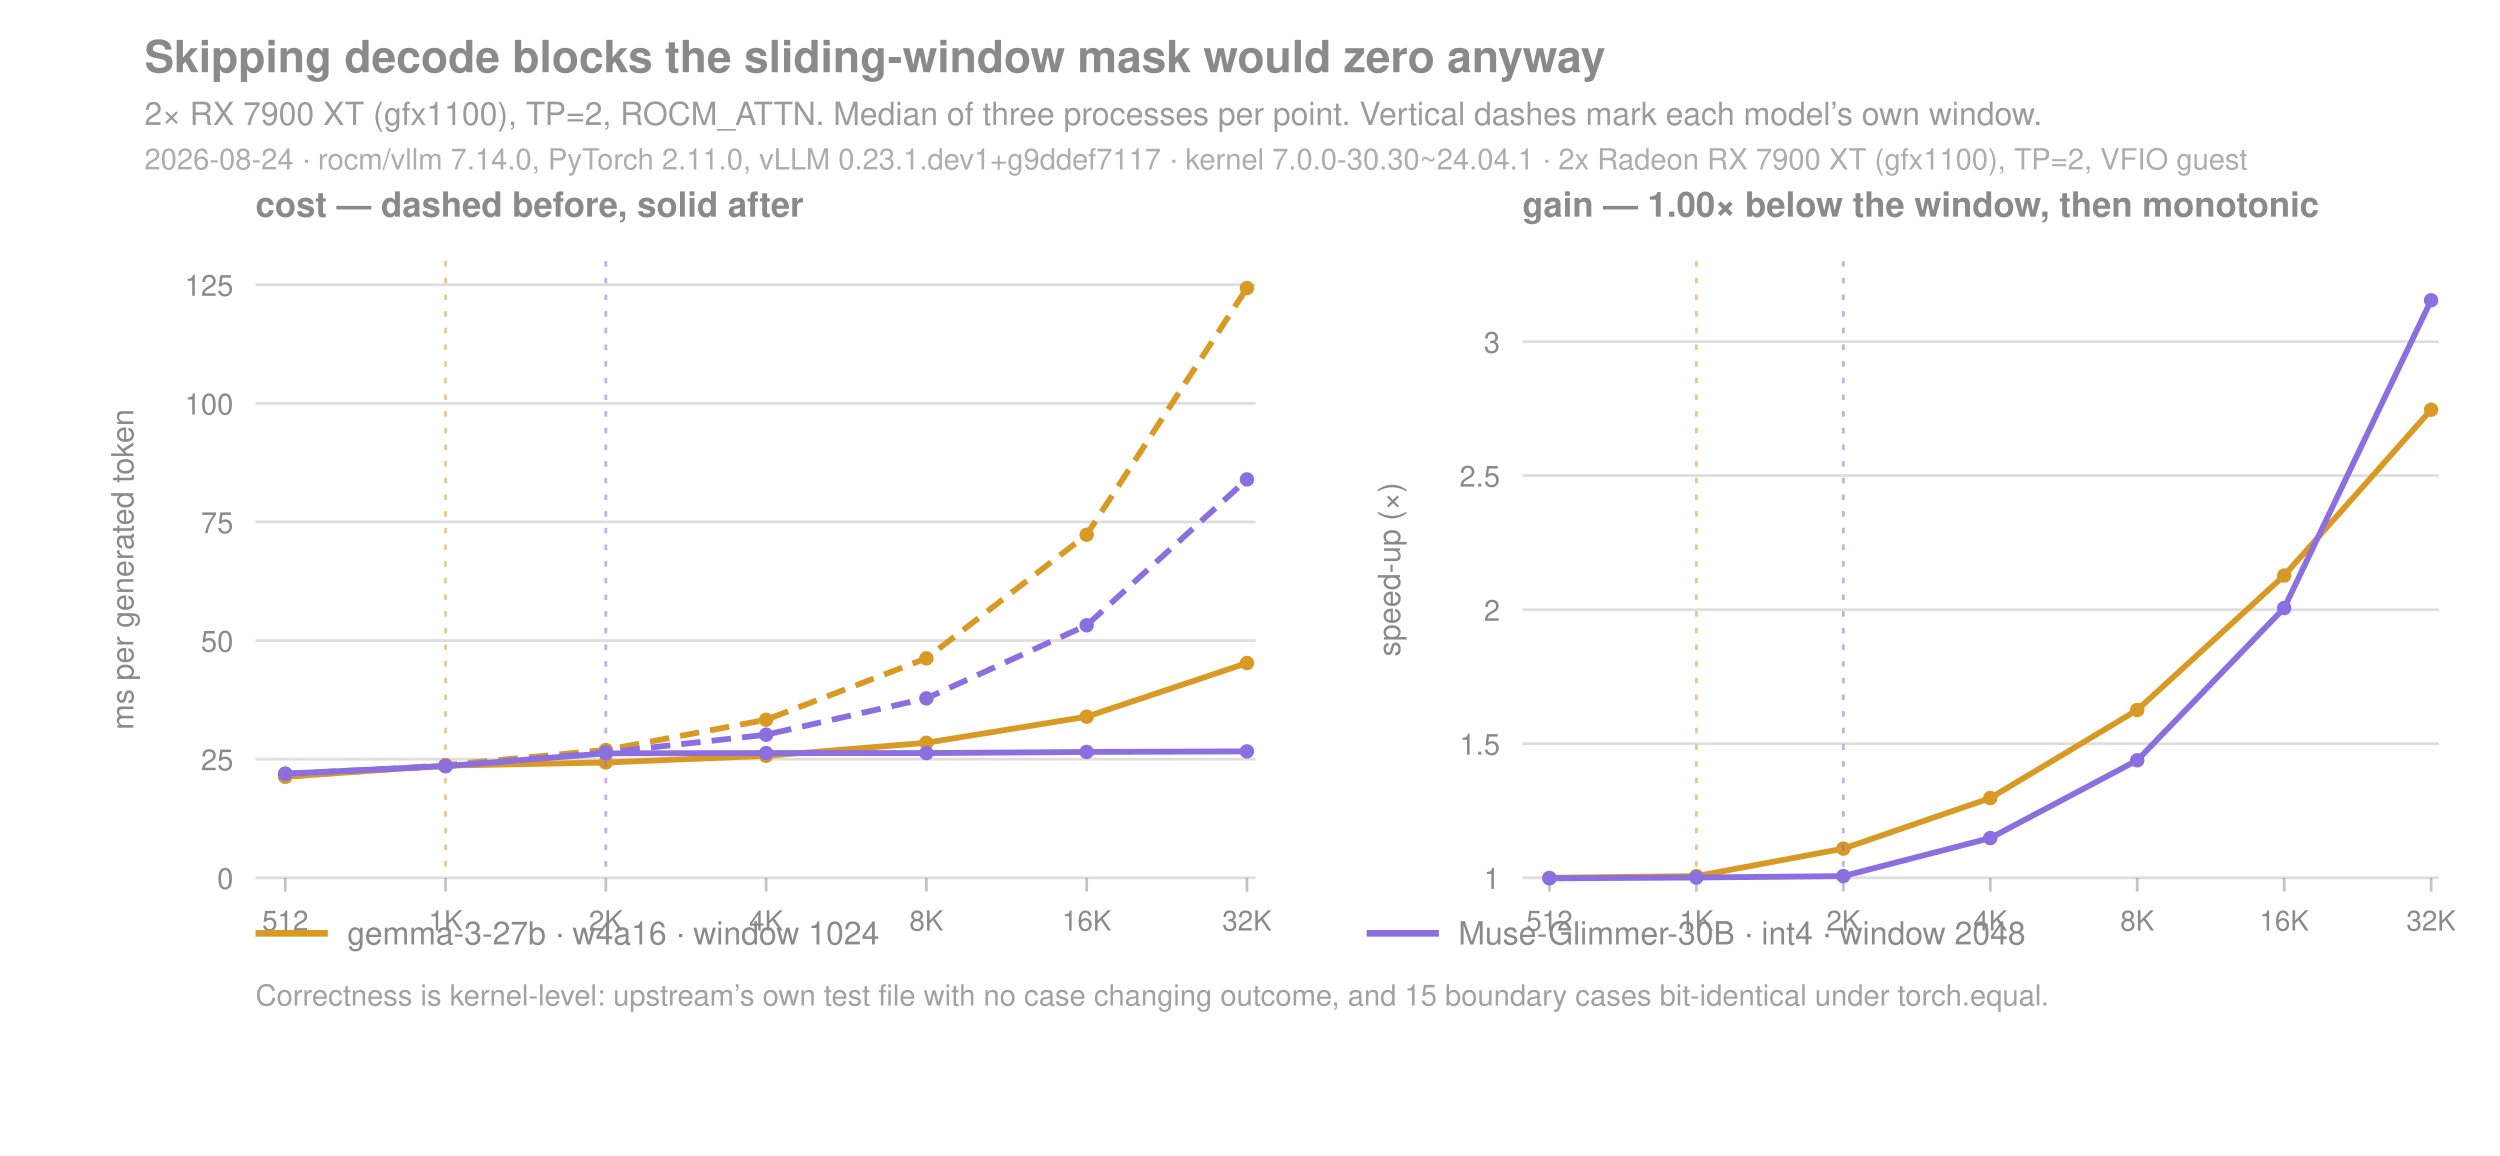
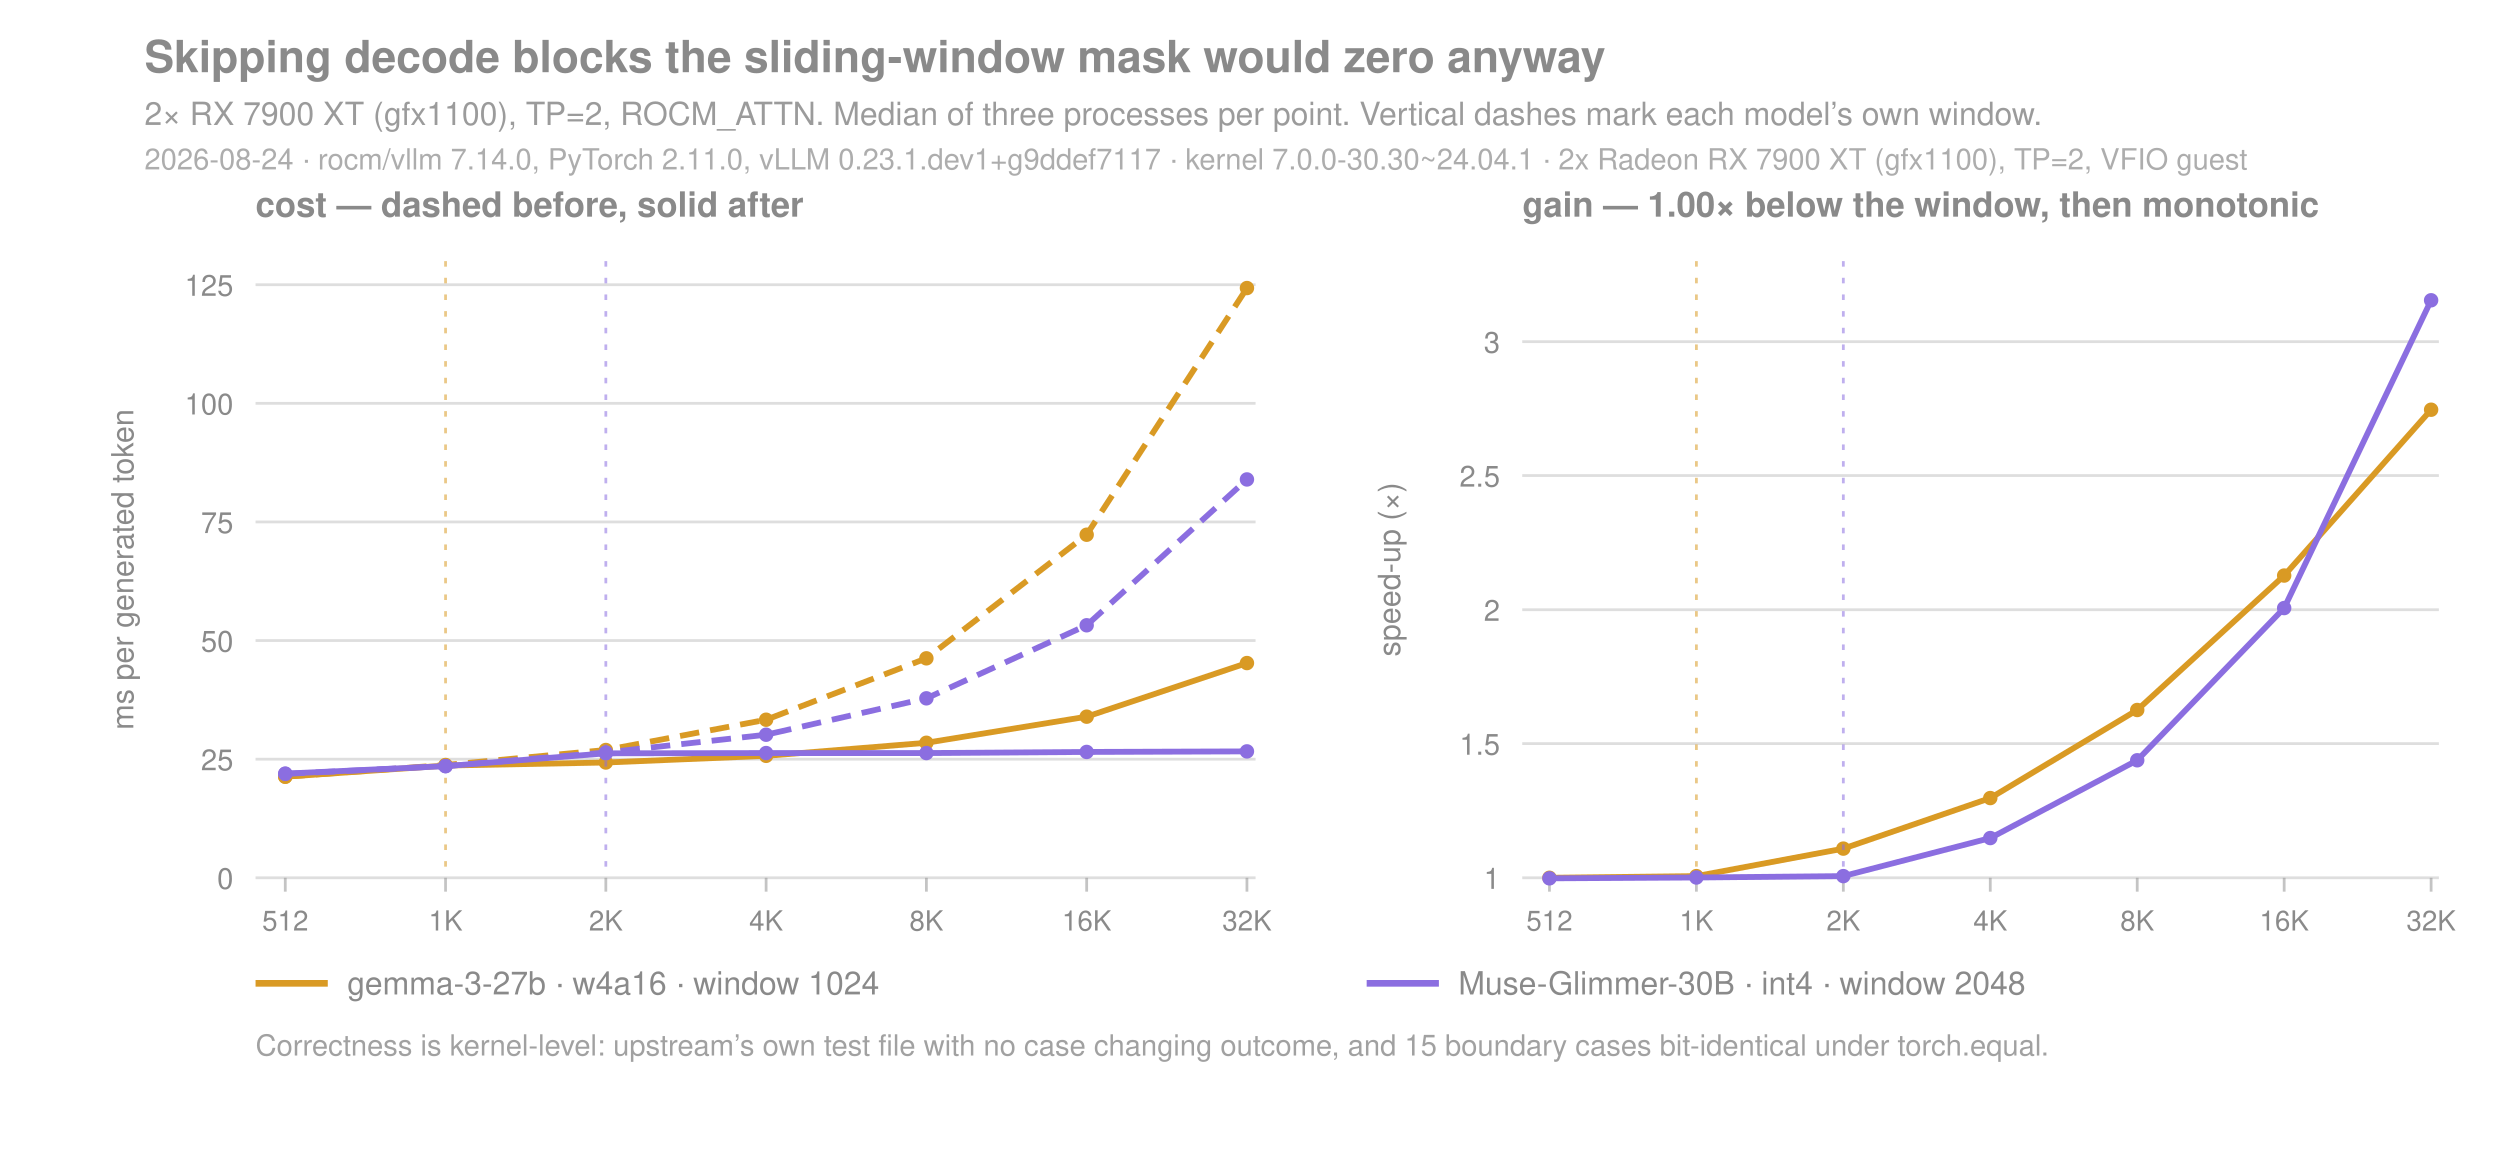
<svg xmlns="http://www.w3.org/2000/svg" viewBox="0 0 900 416" width="900" height="416" font-family="-apple-system,BlinkMacSystemFont,Segoe UI,Helvetica,Arial,sans-serif">
  <text x="52" y="26" font-size="16" font-weight="700" fill="#8a8a8a">Skipping decode blocks the sliding-window mask would zero anyway</text>
  <text x="52" y="45" font-size="11.5" fill="#8a8a8a" opacity=".85">2× RX 7900 XT (gfx1100), TP=2, ROCM_ATTN. Median of three processes per point. Vertical dashes mark each model’s own window.</text>
  <text x="52" y="61" font-size="10.5" fill="#8a8a8a" opacity=".7">2026-08-24 · rocm/vllm 7.14.0, PyTorch 2.11.0, vLLM 0.23.1.dev1+g9ddef7117 · kernel 7.0.0-30.30~24.04.1 · 2x Radeon RX 7900 XT (gfx1100), TP=2, VFIO guest</text>
  <text x="92" y="78" font-size="12.5" font-weight="600" fill="#8a8a8a">cost — dashed before, solid after</text>
  <line x1="92" y1="316.0" x2="452" y2="316.0" stroke="#8a8a8a" stroke-width="1" opacity=".28" />
  <text x="84" y="320.0" font-size="10.5" fill="#8a8a8a" text-anchor="end">0</text>
  <line x1="92" y1="273.3" x2="452" y2="273.3" stroke="#8a8a8a" stroke-width="1" opacity=".28" />
  <text x="84" y="277.3" font-size="10.5" fill="#8a8a8a" text-anchor="end">25</text>
  <line x1="92" y1="230.6" x2="452" y2="230.6" stroke="#8a8a8a" stroke-width="1" opacity=".28" />
  <text x="84" y="234.6" font-size="10.5" fill="#8a8a8a" text-anchor="end">50</text>
  <line x1="92" y1="187.9" x2="452" y2="187.9" stroke="#8a8a8a" stroke-width="1" opacity=".28" />
  <text x="84" y="191.9" font-size="10.5" fill="#8a8a8a" text-anchor="end">75</text>
  <line x1="92" y1="145.2" x2="452" y2="145.2" stroke="#8a8a8a" stroke-width="1" opacity=".28" />
  <text x="84" y="149.2" font-size="10.5" fill="#8a8a8a" text-anchor="end">100</text>
  <line x1="92" y1="102.5" x2="452" y2="102.5" stroke="#8a8a8a" stroke-width="1" opacity=".28" />
  <text x="84" y="106.5" font-size="10.5" fill="#8a8a8a" text-anchor="end">125</text>
  <line x1="102.7" y1="316" x2="102.7" y2="321" stroke="#8a8a8a" stroke-width="1" opacity=".5" />
  <text x="102.7" y="335" font-size="10" fill="#8a8a8a" text-anchor="middle">512</text>
  <line x1="160.4" y1="316" x2="160.4" y2="321" stroke="#8a8a8a" stroke-width="1" opacity=".5" />
  <text x="160.4" y="335" font-size="10" fill="#8a8a8a" text-anchor="middle">1K</text>
  <line x1="218.1" y1="316" x2="218.1" y2="321" stroke="#8a8a8a" stroke-width="1" opacity=".5" />
  <text x="218.1" y="335" font-size="10" fill="#8a8a8a" text-anchor="middle">2K</text>
  <line x1="275.8" y1="316" x2="275.8" y2="321" stroke="#8a8a8a" stroke-width="1" opacity=".5" />
  <text x="275.8" y="335" font-size="10" fill="#8a8a8a" text-anchor="middle">4K</text>
  <line x1="333.5" y1="316" x2="333.5" y2="321" stroke="#8a8a8a" stroke-width="1" opacity=".5" />
  <text x="333.5" y="335" font-size="10" fill="#8a8a8a" text-anchor="middle">8K</text>
  <line x1="391.2" y1="316" x2="391.2" y2="321" stroke="#8a8a8a" stroke-width="1" opacity=".5" />
  <text x="391.2" y="335" font-size="10" fill="#8a8a8a" text-anchor="middle">16K</text>
  <line x1="448.9" y1="316" x2="448.9" y2="321" stroke="#8a8a8a" stroke-width="1" opacity=".5" />
  <text x="448.9" y="335" font-size="10" fill="#8a8a8a" text-anchor="middle">32K</text>
  <text x="48" y="205" font-size="11" fill="#8a8a8a" text-anchor="middle" transform="rotate(-90 48 205)">ms per generated token</text>
  <line x1="160.4" y1="94" x2="160.4" y2="316" stroke="#d99a24" stroke-width="1" stroke-dasharray="2 4" opacity=".55" />
  <polyline points="102.7,279.6 160.4,275.4 218.1,270.0 275.8,259.1 333.5,237.0 391.2,192.5 448.9,103.7" fill="none" stroke="#d99a24" stroke-width="2.1" stroke-dasharray="7 4" />
  <circle cx="102.7" cy="279.6" r="2.6" fill="#d99a24" />
  <circle cx="160.4" cy="275.4" r="2.6" fill="#d99a24" />
  <circle cx="218.1" cy="270.0" r="2.6" fill="#d99a24" />
  <circle cx="275.8" cy="259.1" r="2.6" fill="#d99a24" />
  <circle cx="333.5" cy="237.0" r="2.6" fill="#d99a24" />
  <circle cx="391.2" cy="192.5" r="2.6" fill="#d99a24" />
  <circle cx="448.9" cy="103.7" r="2.6" fill="#d99a24" />
  <polyline points="102.7,279.6 160.4,275.6 218.1,274.5 275.8,272.1 333.5,267.4 391.2,258.0 448.9,238.7" fill="none" stroke="#d99a24" stroke-width="2.1" />
  <circle cx="102.7" cy="279.6" r="2.6" fill="#d99a24" />
  <circle cx="160.4" cy="275.6" r="2.6" fill="#d99a24" />
  <circle cx="218.1" cy="274.5" r="2.6" fill="#d99a24" />
  <circle cx="275.8" cy="272.1" r="2.6" fill="#d99a24" />
  <circle cx="333.5" cy="267.4" r="2.6" fill="#d99a24" />
  <circle cx="391.2" cy="258.0" r="2.6" fill="#d99a24" />
  <circle cx="448.9" cy="238.7" r="2.6" fill="#d99a24" />
  <line x1="218.1" y1="94" x2="218.1" y2="316" stroke="#8b6ee0" stroke-width="1" stroke-dasharray="2 4" opacity=".55" />
  <polyline points="102.7,278.6 160.4,275.8 218.1,270.9 275.8,264.5 333.5,251.4 391.2,225.1 448.9,172.6" fill="none" stroke="#8b6ee0" stroke-width="2.1" stroke-dasharray="7 4" />
  <circle cx="102.7" cy="278.6" r="2.6" fill="#8b6ee0" />
  <circle cx="160.4" cy="275.8" r="2.6" fill="#8b6ee0" />
  <circle cx="218.1" cy="270.9" r="2.6" fill="#8b6ee0" />
  <circle cx="275.8" cy="264.5" r="2.6" fill="#8b6ee0" />
  <circle cx="333.5" cy="251.4" r="2.6" fill="#8b6ee0" />
  <circle cx="391.2" cy="225.1" r="2.6" fill="#8b6ee0" />
  <circle cx="448.9" cy="172.6" r="2.6" fill="#8b6ee0" />
  <polyline points="102.7,278.5 160.4,275.8 218.1,271.2 275.8,271.1 333.5,271.1 391.2,270.7 448.9,270.5" fill="none" stroke="#8b6ee0" stroke-width="2.1" />
  <circle cx="102.7" cy="278.5" r="2.6" fill="#8b6ee0" />
  <circle cx="160.4" cy="275.8" r="2.6" fill="#8b6ee0" />
  <circle cx="218.1" cy="271.2" r="2.6" fill="#8b6ee0" />
  <circle cx="275.8" cy="271.1" r="2.6" fill="#8b6ee0" />
  <circle cx="333.5" cy="271.1" r="2.6" fill="#8b6ee0" />
  <circle cx="391.2" cy="270.7" r="2.6" fill="#8b6ee0" />
  <circle cx="448.9" cy="270.5" r="2.6" fill="#8b6ee0" />
  <text x="548" y="78" font-size="12.5" font-weight="600" fill="#8a8a8a">gain — 1.00× below the window, then monotonic</text>
  <line x1="548" y1="316.0" x2="878" y2="316.0" stroke="#8a8a8a" stroke-width="1" opacity=".28" />
  <text x="540" y="320.0" font-size="10.5" fill="#8a8a8a" text-anchor="end">1</text>
  <line x1="548" y1="267.7" x2="878" y2="267.7" stroke="#8a8a8a" stroke-width="1" opacity=".28" />
  <text x="540" y="271.7" font-size="10.5" fill="#8a8a8a" text-anchor="end">1.5</text>
  <line x1="548" y1="219.5" x2="878" y2="219.5" stroke="#8a8a8a" stroke-width="1" opacity=".28" />
  <text x="540" y="223.5" font-size="10.5" fill="#8a8a8a" text-anchor="end">2</text>
  <line x1="548" y1="171.2" x2="878" y2="171.2" stroke="#8a8a8a" stroke-width="1" opacity=".28" />
  <text x="540" y="175.2" font-size="10.5" fill="#8a8a8a" text-anchor="end">2.5</text>
  <line x1="548" y1="123.0" x2="878" y2="123.0" stroke="#8a8a8a" stroke-width="1" opacity=".28" />
  <text x="540" y="127.0" font-size="10.5" fill="#8a8a8a" text-anchor="end">3</text>
  <line x1="557.8" y1="316" x2="557.8" y2="321" stroke="#8a8a8a" stroke-width="1" opacity=".5" />
  <text x="557.8" y="335" font-size="10" fill="#8a8a8a" text-anchor="middle">512</text>
  <line x1="610.7" y1="316" x2="610.7" y2="321" stroke="#8a8a8a" stroke-width="1" opacity=".5" />
  <text x="610.7" y="335" font-size="10" fill="#8a8a8a" text-anchor="middle">1K</text>
  <line x1="663.6" y1="316" x2="663.6" y2="321" stroke="#8a8a8a" stroke-width="1" opacity=".5" />
  <text x="663.6" y="335" font-size="10" fill="#8a8a8a" text-anchor="middle">2K</text>
  <line x1="716.5" y1="316" x2="716.5" y2="321" stroke="#8a8a8a" stroke-width="1" opacity=".5" />
  <text x="716.5" y="335" font-size="10" fill="#8a8a8a" text-anchor="middle">4K</text>
  <line x1="769.4" y1="316" x2="769.4" y2="321" stroke="#8a8a8a" stroke-width="1" opacity=".5" />
  <text x="769.4" y="335" font-size="10" fill="#8a8a8a" text-anchor="middle">8K</text>
  <line x1="822.3" y1="316" x2="822.3" y2="321" stroke="#8a8a8a" stroke-width="1" opacity=".5" />
  <text x="822.3" y="335" font-size="10" fill="#8a8a8a" text-anchor="middle">16K</text>
  <line x1="875.2" y1="316" x2="875.2" y2="321" stroke="#8a8a8a" stroke-width="1" opacity=".5" />
  <text x="875.2" y="335" font-size="10" fill="#8a8a8a" text-anchor="middle">32K</text>
  <text x="504" y="205" font-size="11" fill="#8a8a8a" text-anchor="middle" transform="rotate(-90 504 205)">speed-up (×)</text>
  <line x1="610.7" y1="94" x2="610.7" y2="316" stroke="#d99a24" stroke-width="1" stroke-dasharray="2 4" opacity=".55" />
  <polyline points="557.8,316.0 610.7,315.4 663.6,305.5 716.5,287.3 769.4,255.6 822.3,207.2 875.2,147.5" fill="none" stroke="#d99a24" stroke-width="2.1" />
  <circle cx="557.8" cy="316.0" r="2.6" fill="#d99a24" />
  <circle cx="610.7" cy="315.4" r="2.6" fill="#d99a24" />
  <circle cx="663.6" cy="305.5" r="2.6" fill="#d99a24" />
  <circle cx="716.5" cy="287.3" r="2.6" fill="#d99a24" />
  <circle cx="769.4" cy="255.6" r="2.6" fill="#d99a24" />
  <circle cx="822.3" cy="207.2" r="2.6" fill="#d99a24" />
  <circle cx="875.2" cy="147.5" r="2.6" fill="#d99a24" />
  <line x1="663.6" y1="94" x2="663.6" y2="316" stroke="#8b6ee0" stroke-width="1" stroke-dasharray="2 4" opacity=".55" />
  <polyline points="557.8,316.2 610.7,315.9 663.6,315.4 716.5,301.7 769.4,273.7 822.3,218.9 875.2,108.1" fill="none" stroke="#8b6ee0" stroke-width="2.1" />
  <circle cx="557.8" cy="316.2" r="2.6" fill="#8b6ee0" />
  <circle cx="610.7" cy="315.9" r="2.6" fill="#8b6ee0" />
  <circle cx="663.6" cy="315.4" r="2.6" fill="#8b6ee0" />
  <circle cx="716.5" cy="301.7" r="2.6" fill="#8b6ee0" />
  <circle cx="769.4" cy="273.7" r="2.6" fill="#8b6ee0" />
  <circle cx="822.3" cy="218.9" r="2.6" fill="#8b6ee0" />
  <circle cx="875.2" cy="108.1" r="2.6" fill="#8b6ee0" />
-   <line x1="92" y1="336" x2="118" y2="336" stroke="#d99a24" stroke-width="2.4" />
-   <text x="125" y="340" font-size="11.5" fill="#8a8a8a">gemma-3-27b · w4a16 · window 1024</text>
-   <line x1="492" y1="336" x2="518" y2="336" stroke="#8b6ee0" stroke-width="2.4" />
-   <text x="525" y="340" font-size="11.5" fill="#8a8a8a">Muse-Glimmer-30B · int4 · window 2048</text>
-   <text x="92" y="362" font-size="10.5" fill="#8a8a8a" opacity=".8">Correctness is kernel-level: upstream’s own test file with no case changing outcome, and 15 boundary cases bit-identical under torch.equal.</text>
+   <line x1="92" y1="354" x2="118" y2="354" stroke="#d99a24" stroke-width="2.4" />
+   <text x="125" y="358" font-size="11.5" fill="#8a8a8a">gemma-3-27b · w4a16 · window 1024</text>
+   <line x1="492" y1="354" x2="518" y2="354" stroke="#8b6ee0" stroke-width="2.4" />
+   <text x="525" y="358" font-size="11.5" fill="#8a8a8a">Muse-Glimmer-30B · int4 · window 2048</text>
+   <text x="92" y="380" font-size="10.5" fill="#8a8a8a" opacity=".8">Correctness is kernel-level: upstream’s own test file with no case changing outcome, and 15 boundary cases bit-identical under torch.equal.</text>
</svg>
